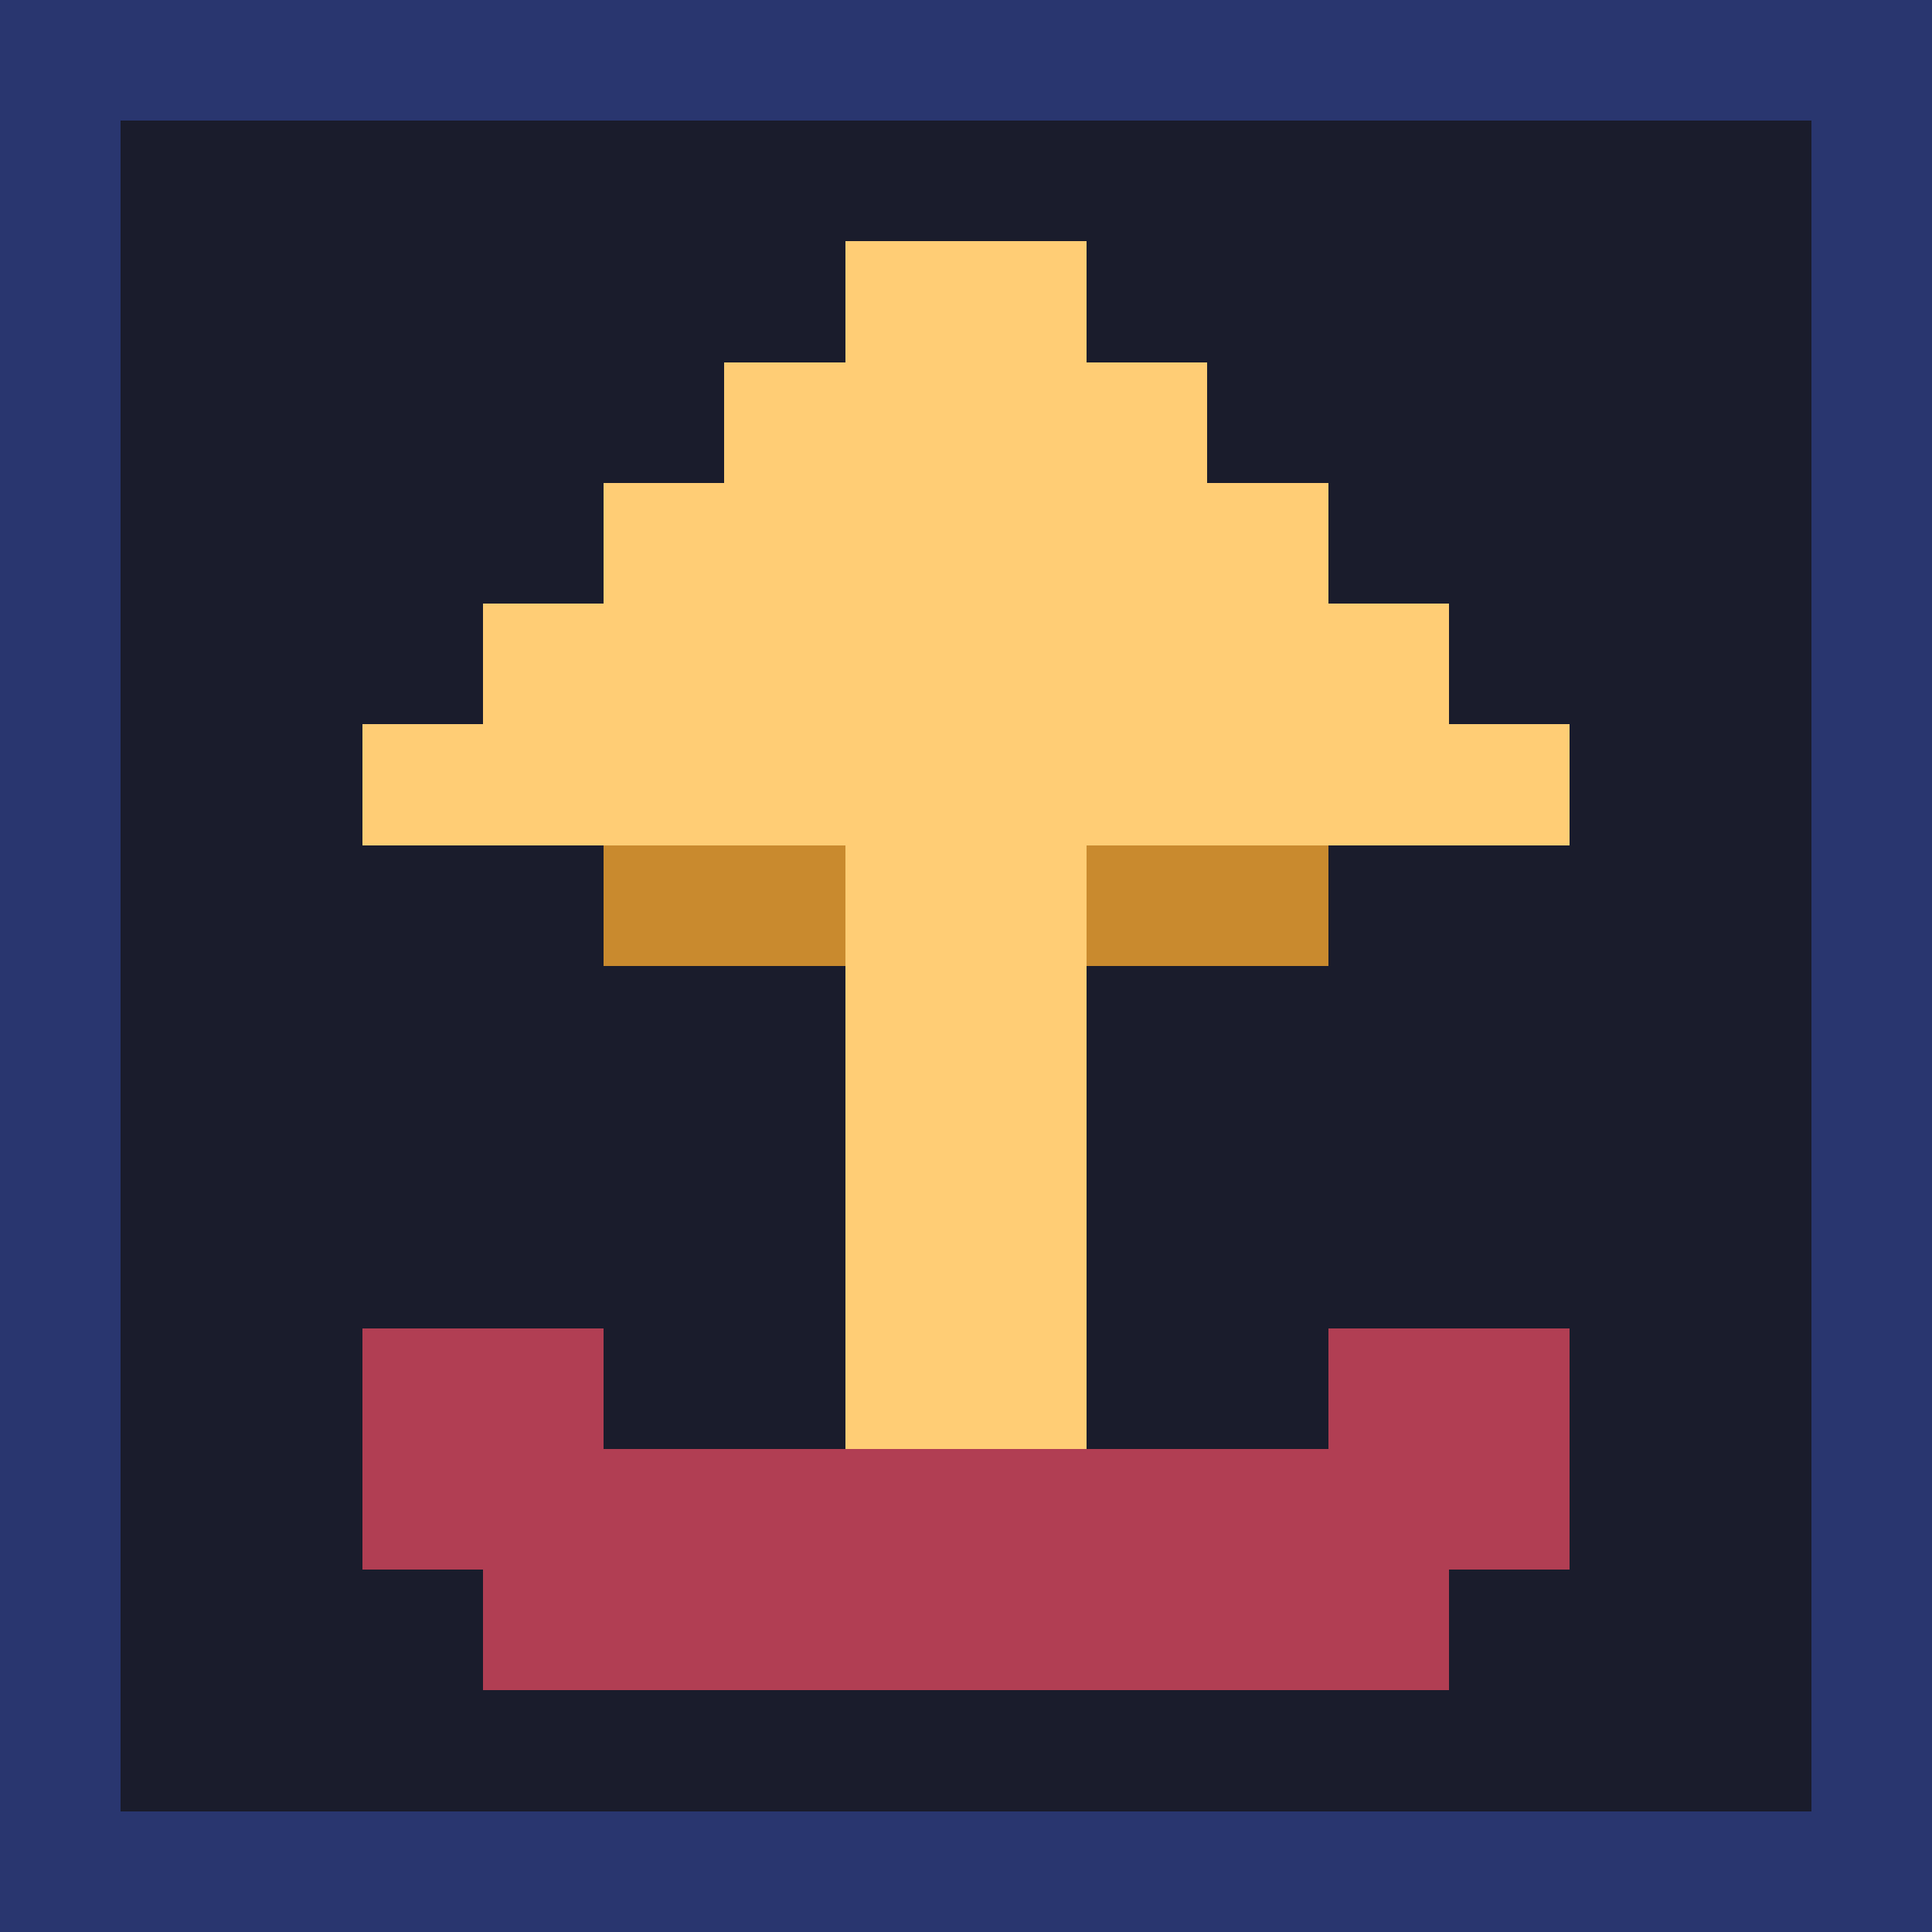
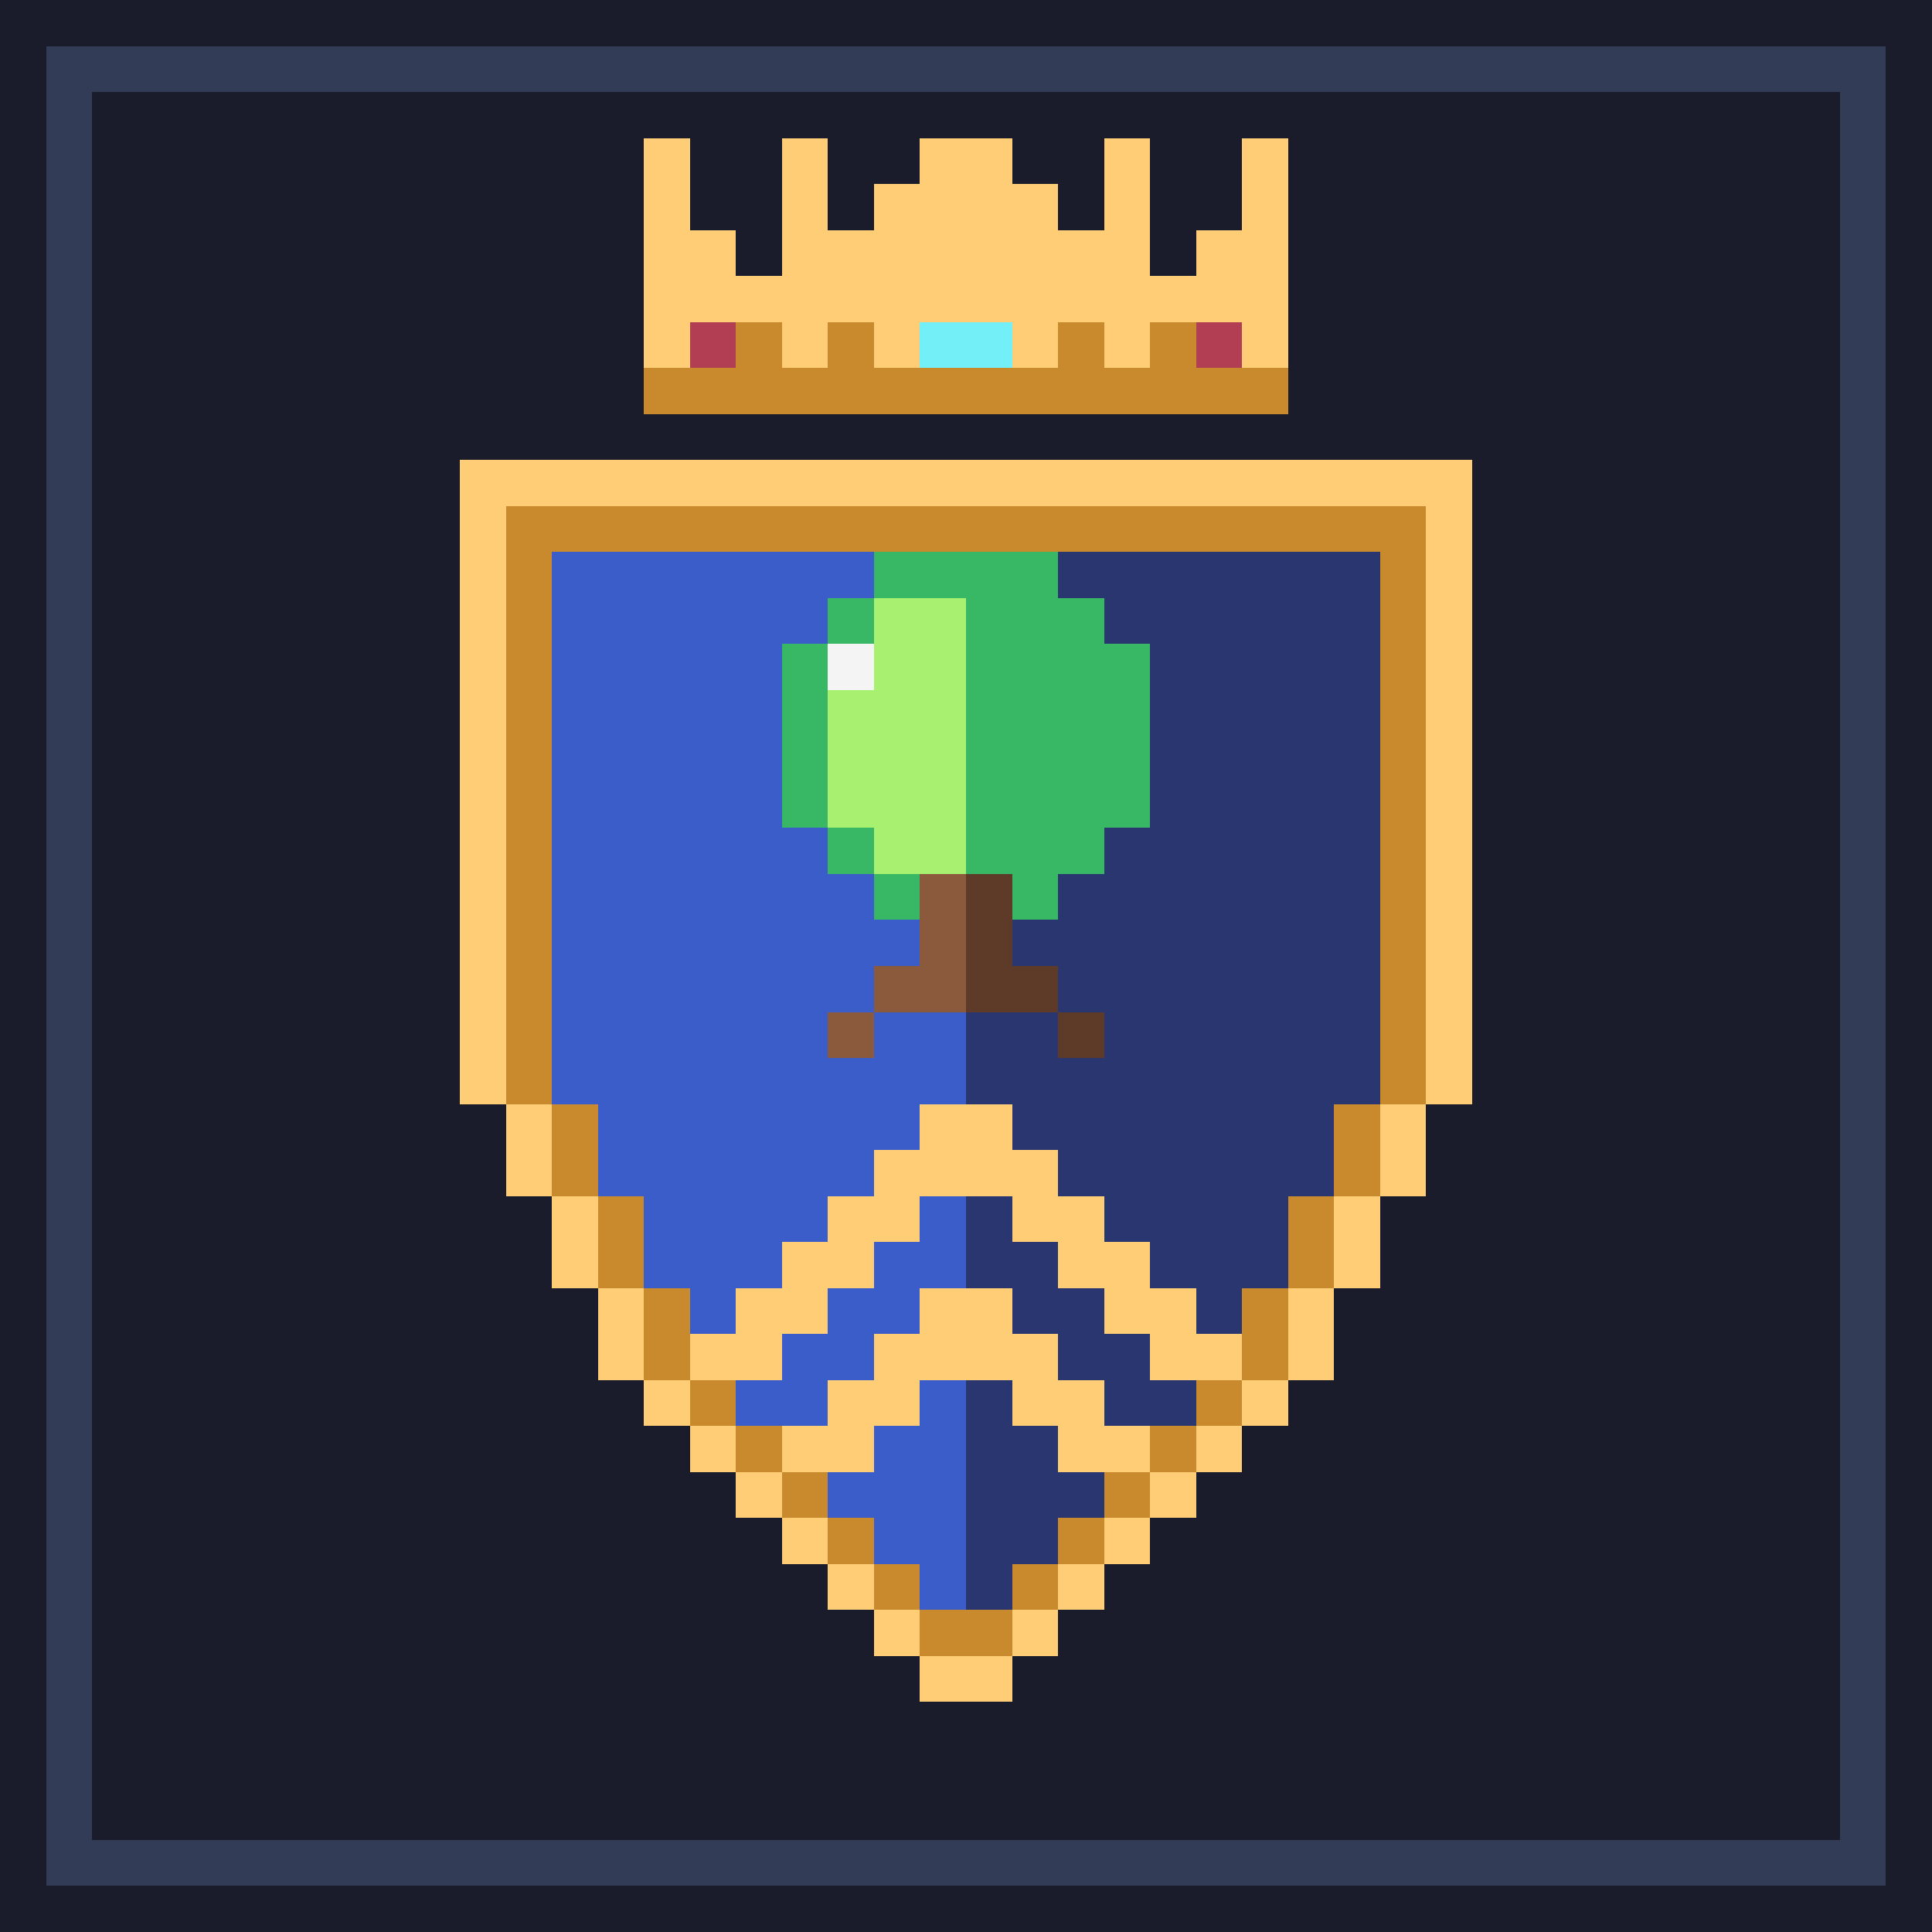
- <svg xmlns="http://www.w3.org/2000/svg" viewBox="0 0 16 16" shape-rendering="crispEdges">
-   <rect x="0" y="0" width="1" height="1" fill="rgb(41, 54, 111)" />
-   <rect x="1" y="0" width="1" height="1" fill="rgb(41, 54, 111)" />
-   <rect x="2" y="0" width="1" height="1" fill="rgb(41, 54, 111)" />
-   <rect x="3" y="0" width="1" height="1" fill="rgb(41, 54, 111)" />
-   <rect x="4" y="0" width="1" height="1" fill="rgb(41, 54, 111)" />
-   <rect x="5" y="0" width="1" height="1" fill="rgb(41, 54, 111)" />
-   <rect x="6" y="0" width="1" height="1" fill="rgb(41, 54, 111)" />
-   <rect x="7" y="0" width="1" height="1" fill="rgb(41, 54, 111)" />
-   <rect x="8" y="0" width="1" height="1" fill="rgb(41, 54, 111)" />
-   <rect x="9" y="0" width="1" height="1" fill="rgb(41, 54, 111)" />
-   <rect x="10" y="0" width="1" height="1" fill="rgb(41, 54, 111)" />
-   <rect x="11" y="0" width="1" height="1" fill="rgb(41, 54, 111)" />
-   <rect x="12" y="0" width="1" height="1" fill="rgb(41, 54, 111)" />
-   <rect x="13" y="0" width="1" height="1" fill="rgb(41, 54, 111)" />
-   <rect x="14" y="0" width="1" height="1" fill="rgb(41, 54, 111)" />
-   <rect x="15" y="0" width="1" height="1" fill="rgb(41, 54, 111)" />
-   <rect x="0" y="1" width="1" height="1" fill="rgb(41, 54, 111)" />
-   <rect x="1" y="1" width="1" height="1" fill="rgb(26, 28, 44)" />
-   <rect x="2" y="1" width="1" height="1" fill="rgb(26, 28, 44)" />
-   <rect x="3" y="1" width="1" height="1" fill="rgb(26, 28, 44)" />
-   <rect x="4" y="1" width="1" height="1" fill="rgb(26, 28, 44)" />
-   <rect x="5" y="1" width="1" height="1" fill="rgb(26, 28, 44)" />
-   <rect x="6" y="1" width="1" height="1" fill="rgb(26, 28, 44)" />
-   <rect x="7" y="1" width="1" height="1" fill="rgb(26, 28, 44)" />
-   <rect x="8" y="1" width="1" height="1" fill="rgb(26, 28, 44)" />
-   <rect x="9" y="1" width="1" height="1" fill="rgb(26, 28, 44)" />
-   <rect x="10" y="1" width="1" height="1" fill="rgb(26, 28, 44)" />
-   <rect x="11" y="1" width="1" height="1" fill="rgb(26, 28, 44)" />
-   <rect x="12" y="1" width="1" height="1" fill="rgb(26, 28, 44)" />
-   <rect x="13" y="1" width="1" height="1" fill="rgb(26, 28, 44)" />
-   <rect x="14" y="1" width="1" height="1" fill="rgb(26, 28, 44)" />
-   <rect x="15" y="1" width="1" height="1" fill="rgb(41, 54, 111)" />
-   <rect x="0" y="2" width="1" height="1" fill="rgb(41, 54, 111)" />
-   <rect x="1" y="2" width="1" height="1" fill="rgb(26, 28, 44)" />
-   <rect x="2" y="2" width="1" height="1" fill="rgb(26, 28, 44)" />
-   <rect x="3" y="2" width="1" height="1" fill="rgb(26, 28, 44)" />
-   <rect x="4" y="2" width="1" height="1" fill="rgb(26, 28, 44)" />
-   <rect x="5" y="2" width="1" height="1" fill="rgb(26, 28, 44)" />
-   <rect x="6" y="2" width="1" height="1" fill="rgb(26, 28, 44)" />
-   <rect x="7" y="2" width="1" height="1" fill="rgb(255, 205, 117)" />
-   <rect x="8" y="2" width="1" height="1" fill="rgb(255, 205, 117)" />
-   <rect x="9" y="2" width="1" height="1" fill="rgb(26, 28, 44)" />
-   <rect x="10" y="2" width="1" height="1" fill="rgb(26, 28, 44)" />
-   <rect x="11" y="2" width="1" height="1" fill="rgb(26, 28, 44)" />
-   <rect x="12" y="2" width="1" height="1" fill="rgb(26, 28, 44)" />
-   <rect x="13" y="2" width="1" height="1" fill="rgb(26, 28, 44)" />
-   <rect x="14" y="2" width="1" height="1" fill="rgb(26, 28, 44)" />
-   <rect x="15" y="2" width="1" height="1" fill="rgb(41, 54, 111)" />
-   <rect x="0" y="3" width="1" height="1" fill="rgb(41, 54, 111)" />
-   <rect x="1" y="3" width="1" height="1" fill="rgb(26, 28, 44)" />
-   <rect x="2" y="3" width="1" height="1" fill="rgb(26, 28, 44)" />
-   <rect x="3" y="3" width="1" height="1" fill="rgb(26, 28, 44)" />
-   <rect x="4" y="3" width="1" height="1" fill="rgb(26, 28, 44)" />
-   <rect x="5" y="3" width="1" height="1" fill="rgb(26, 28, 44)" />
-   <rect x="6" y="3" width="1" height="1" fill="rgb(255, 205, 117)" />
-   <rect x="7" y="3" width="1" height="1" fill="rgb(255, 205, 117)" />
-   <rect x="8" y="3" width="1" height="1" fill="rgb(255, 205, 117)" />
-   <rect x="9" y="3" width="1" height="1" fill="rgb(255, 205, 117)" />
-   <rect x="10" y="3" width="1" height="1" fill="rgb(26, 28, 44)" />
-   <rect x="11" y="3" width="1" height="1" fill="rgb(26, 28, 44)" />
-   <rect x="12" y="3" width="1" height="1" fill="rgb(26, 28, 44)" />
-   <rect x="13" y="3" width="1" height="1" fill="rgb(26, 28, 44)" />
-   <rect x="14" y="3" width="1" height="1" fill="rgb(26, 28, 44)" />
-   <rect x="15" y="3" width="1" height="1" fill="rgb(41, 54, 111)" />
-   <rect x="0" y="4" width="1" height="1" fill="rgb(41, 54, 111)" />
-   <rect x="1" y="4" width="1" height="1" fill="rgb(26, 28, 44)" />
-   <rect x="2" y="4" width="1" height="1" fill="rgb(26, 28, 44)" />
-   <rect x="3" y="4" width="1" height="1" fill="rgb(26, 28, 44)" />
-   <rect x="4" y="4" width="1" height="1" fill="rgb(26, 28, 44)" />
-   <rect x="5" y="4" width="1" height="1" fill="rgb(255, 205, 117)" />
-   <rect x="6" y="4" width="1" height="1" fill="rgb(255, 205, 117)" />
-   <rect x="7" y="4" width="1" height="1" fill="rgb(255, 205, 117)" />
-   <rect x="8" y="4" width="1" height="1" fill="rgb(255, 205, 117)" />
-   <rect x="9" y="4" width="1" height="1" fill="rgb(255, 205, 117)" />
-   <rect x="10" y="4" width="1" height="1" fill="rgb(255, 205, 117)" />
-   <rect x="11" y="4" width="1" height="1" fill="rgb(26, 28, 44)" />
-   <rect x="12" y="4" width="1" height="1" fill="rgb(26, 28, 44)" />
-   <rect x="13" y="4" width="1" height="1" fill="rgb(26, 28, 44)" />
-   <rect x="14" y="4" width="1" height="1" fill="rgb(26, 28, 44)" />
-   <rect x="15" y="4" width="1" height="1" fill="rgb(41, 54, 111)" />
-   <rect x="0" y="5" width="1" height="1" fill="rgb(41, 54, 111)" />
-   <rect x="1" y="5" width="1" height="1" fill="rgb(26, 28, 44)" />
-   <rect x="2" y="5" width="1" height="1" fill="rgb(26, 28, 44)" />
-   <rect x="3" y="5" width="1" height="1" fill="rgb(26, 28, 44)" />
-   <rect x="4" y="5" width="1" height="1" fill="rgb(255, 205, 117)" />
-   <rect x="5" y="5" width="1" height="1" fill="rgb(255, 205, 117)" />
-   <rect x="6" y="5" width="1" height="1" fill="rgb(255, 205, 117)" />
-   <rect x="7" y="5" width="1" height="1" fill="rgb(255, 205, 117)" />
-   <rect x="8" y="5" width="1" height="1" fill="rgb(255, 205, 117)" />
-   <rect x="9" y="5" width="1" height="1" fill="rgb(255, 205, 117)" />
-   <rect x="10" y="5" width="1" height="1" fill="rgb(255, 205, 117)" />
-   <rect x="11" y="5" width="1" height="1" fill="rgb(255, 205, 117)" />
-   <rect x="12" y="5" width="1" height="1" fill="rgb(26, 28, 44)" />
-   <rect x="13" y="5" width="1" height="1" fill="rgb(26, 28, 44)" />
-   <rect x="14" y="5" width="1" height="1" fill="rgb(26, 28, 44)" />
-   <rect x="15" y="5" width="1" height="1" fill="rgb(41, 54, 111)" />
-   <rect x="0" y="6" width="1" height="1" fill="rgb(41, 54, 111)" />
-   <rect x="1" y="6" width="1" height="1" fill="rgb(26, 28, 44)" />
-   <rect x="2" y="6" width="1" height="1" fill="rgb(26, 28, 44)" />
-   <rect x="3" y="6" width="1" height="1" fill="rgb(255, 205, 117)" />
-   <rect x="4" y="6" width="1" height="1" fill="rgb(255, 205, 117)" />
-   <rect x="5" y="6" width="1" height="1" fill="rgb(255, 205, 117)" />
-   <rect x="6" y="6" width="1" height="1" fill="rgb(255, 205, 117)" />
-   <rect x="7" y="6" width="1" height="1" fill="rgb(255, 205, 117)" />
-   <rect x="8" y="6" width="1" height="1" fill="rgb(255, 205, 117)" />
-   <rect x="9" y="6" width="1" height="1" fill="rgb(255, 205, 117)" />
-   <rect x="10" y="6" width="1" height="1" fill="rgb(255, 205, 117)" />
-   <rect x="11" y="6" width="1" height="1" fill="rgb(255, 205, 117)" />
-   <rect x="12" y="6" width="1" height="1" fill="rgb(255, 205, 117)" />
-   <rect x="13" y="6" width="1" height="1" fill="rgb(26, 28, 44)" />
-   <rect x="14" y="6" width="1" height="1" fill="rgb(26, 28, 44)" />
-   <rect x="15" y="6" width="1" height="1" fill="rgb(41, 54, 111)" />
-   <rect x="0" y="7" width="1" height="1" fill="rgb(41, 54, 111)" />
-   <rect x="1" y="7" width="1" height="1" fill="rgb(26, 28, 44)" />
-   <rect x="2" y="7" width="1" height="1" fill="rgb(26, 28, 44)" />
-   <rect x="3" y="7" width="1" height="1" fill="rgb(26, 28, 44)" />
-   <rect x="4" y="7" width="1" height="1" fill="rgb(26, 28, 44)" />
-   <rect x="5" y="7" width="1" height="1" fill="rgb(201, 138, 46)" />
-   <rect x="6" y="7" width="1" height="1" fill="rgb(201, 138, 46)" />
-   <rect x="7" y="7" width="1" height="1" fill="rgb(255, 205, 117)" />
-   <rect x="8" y="7" width="1" height="1" fill="rgb(255, 205, 117)" />
-   <rect x="9" y="7" width="1" height="1" fill="rgb(201, 138, 46)" />
-   <rect x="10" y="7" width="1" height="1" fill="rgb(201, 138, 46)" />
-   <rect x="11" y="7" width="1" height="1" fill="rgb(26, 28, 44)" />
-   <rect x="12" y="7" width="1" height="1" fill="rgb(26, 28, 44)" />
-   <rect x="13" y="7" width="1" height="1" fill="rgb(26, 28, 44)" />
-   <rect x="14" y="7" width="1" height="1" fill="rgb(26, 28, 44)" />
-   <rect x="15" y="7" width="1" height="1" fill="rgb(41, 54, 111)" />
-   <rect x="0" y="8" width="1" height="1" fill="rgb(41, 54, 111)" />
-   <rect x="1" y="8" width="1" height="1" fill="rgb(26, 28, 44)" />
-   <rect x="2" y="8" width="1" height="1" fill="rgb(26, 28, 44)" />
-   <rect x="3" y="8" width="1" height="1" fill="rgb(26, 28, 44)" />
-   <rect x="4" y="8" width="1" height="1" fill="rgb(26, 28, 44)" />
-   <rect x="5" y="8" width="1" height="1" fill="rgb(26, 28, 44)" />
-   <rect x="6" y="8" width="1" height="1" fill="rgb(26, 28, 44)" />
-   <rect x="7" y="8" width="1" height="1" fill="rgb(255, 205, 117)" />
-   <rect x="8" y="8" width="1" height="1" fill="rgb(255, 205, 117)" />
-   <rect x="9" y="8" width="1" height="1" fill="rgb(26, 28, 44)" />
-   <rect x="10" y="8" width="1" height="1" fill="rgb(26, 28, 44)" />
-   <rect x="11" y="8" width="1" height="1" fill="rgb(26, 28, 44)" />
-   <rect x="12" y="8" width="1" height="1" fill="rgb(26, 28, 44)" />
-   <rect x="13" y="8" width="1" height="1" fill="rgb(26, 28, 44)" />
-   <rect x="14" y="8" width="1" height="1" fill="rgb(26, 28, 44)" />
-   <rect x="15" y="8" width="1" height="1" fill="rgb(41, 54, 111)" />
-   <rect x="0" y="9" width="1" height="1" fill="rgb(41, 54, 111)" />
-   <rect x="1" y="9" width="1" height="1" fill="rgb(26, 28, 44)" />
-   <rect x="2" y="9" width="1" height="1" fill="rgb(26, 28, 44)" />
-   <rect x="3" y="9" width="1" height="1" fill="rgb(26, 28, 44)" />
-   <rect x="4" y="9" width="1" height="1" fill="rgb(26, 28, 44)" />
-   <rect x="5" y="9" width="1" height="1" fill="rgb(26, 28, 44)" />
-   <rect x="6" y="9" width="1" height="1" fill="rgb(26, 28, 44)" />
-   <rect x="7" y="9" width="1" height="1" fill="rgb(255, 205, 117)" />
-   <rect x="8" y="9" width="1" height="1" fill="rgb(255, 205, 117)" />
-   <rect x="9" y="9" width="1" height="1" fill="rgb(26, 28, 44)" />
-   <rect x="10" y="9" width="1" height="1" fill="rgb(26, 28, 44)" />
-   <rect x="11" y="9" width="1" height="1" fill="rgb(26, 28, 44)" />
-   <rect x="12" y="9" width="1" height="1" fill="rgb(26, 28, 44)" />
-   <rect x="13" y="9" width="1" height="1" fill="rgb(26, 28, 44)" />
-   <rect x="14" y="9" width="1" height="1" fill="rgb(26, 28, 44)" />
-   <rect x="15" y="9" width="1" height="1" fill="rgb(41, 54, 111)" />
-   <rect x="0" y="10" width="1" height="1" fill="rgb(41, 54, 111)" />
-   <rect x="1" y="10" width="1" height="1" fill="rgb(26, 28, 44)" />
-   <rect x="2" y="10" width="1" height="1" fill="rgb(26, 28, 44)" />
-   <rect x="3" y="10" width="1" height="1" fill="rgb(26, 28, 44)" />
-   <rect x="4" y="10" width="1" height="1" fill="rgb(26, 28, 44)" />
-   <rect x="5" y="10" width="1" height="1" fill="rgb(26, 28, 44)" />
-   <rect x="6" y="10" width="1" height="1" fill="rgb(26, 28, 44)" />
-   <rect x="7" y="10" width="1" height="1" fill="rgb(255, 205, 117)" />
-   <rect x="8" y="10" width="1" height="1" fill="rgb(255, 205, 117)" />
-   <rect x="9" y="10" width="1" height="1" fill="rgb(26, 28, 44)" />
-   <rect x="10" y="10" width="1" height="1" fill="rgb(26, 28, 44)" />
-   <rect x="11" y="10" width="1" height="1" fill="rgb(26, 28, 44)" />
-   <rect x="12" y="10" width="1" height="1" fill="rgb(26, 28, 44)" />
-   <rect x="13" y="10" width="1" height="1" fill="rgb(26, 28, 44)" />
-   <rect x="14" y="10" width="1" height="1" fill="rgb(26, 28, 44)" />
-   <rect x="15" y="10" width="1" height="1" fill="rgb(41, 54, 111)" />
-   <rect x="0" y="11" width="1" height="1" fill="rgb(41, 54, 111)" />
-   <rect x="1" y="11" width="1" height="1" fill="rgb(26, 28, 44)" />
-   <rect x="2" y="11" width="1" height="1" fill="rgb(26, 28, 44)" />
-   <rect x="3" y="11" width="1" height="1" fill="rgb(177, 62, 83)" />
-   <rect x="4" y="11" width="1" height="1" fill="rgb(177, 62, 83)" />
-   <rect x="5" y="11" width="1" height="1" fill="rgb(26, 28, 44)" />
-   <rect x="6" y="11" width="1" height="1" fill="rgb(26, 28, 44)" />
-   <rect x="7" y="11" width="1" height="1" fill="rgb(255, 205, 117)" />
-   <rect x="8" y="11" width="1" height="1" fill="rgb(255, 205, 117)" />
-   <rect x="9" y="11" width="1" height="1" fill="rgb(26, 28, 44)" />
-   <rect x="10" y="11" width="1" height="1" fill="rgb(26, 28, 44)" />
-   <rect x="11" y="11" width="1" height="1" fill="rgb(177, 62, 83)" />
-   <rect x="12" y="11" width="1" height="1" fill="rgb(177, 62, 83)" />
-   <rect x="13" y="11" width="1" height="1" fill="rgb(26, 28, 44)" />
-   <rect x="14" y="11" width="1" height="1" fill="rgb(26, 28, 44)" />
-   <rect x="15" y="11" width="1" height="1" fill="rgb(41, 54, 111)" />
-   <rect x="0" y="12" width="1" height="1" fill="rgb(41, 54, 111)" />
-   <rect x="1" y="12" width="1" height="1" fill="rgb(26, 28, 44)" />
-   <rect x="2" y="12" width="1" height="1" fill="rgb(26, 28, 44)" />
-   <rect x="3" y="12" width="1" height="1" fill="rgb(177, 62, 83)" />
-   <rect x="4" y="12" width="1" height="1" fill="rgb(177, 62, 83)" />
-   <rect x="5" y="12" width="1" height="1" fill="rgb(177, 62, 83)" />
-   <rect x="6" y="12" width="1" height="1" fill="rgb(177, 62, 83)" />
-   <rect x="7" y="12" width="1" height="1" fill="rgb(177, 62, 83)" />
-   <rect x="8" y="12" width="1" height="1" fill="rgb(177, 62, 83)" />
-   <rect x="9" y="12" width="1" height="1" fill="rgb(177, 62, 83)" />
-   <rect x="10" y="12" width="1" height="1" fill="rgb(177, 62, 83)" />
-   <rect x="11" y="12" width="1" height="1" fill="rgb(177, 62, 83)" />
-   <rect x="12" y="12" width="1" height="1" fill="rgb(177, 62, 83)" />
-   <rect x="13" y="12" width="1" height="1" fill="rgb(26, 28, 44)" />
-   <rect x="14" y="12" width="1" height="1" fill="rgb(26, 28, 44)" />
-   <rect x="15" y="12" width="1" height="1" fill="rgb(41, 54, 111)" />
-   <rect x="0" y="13" width="1" height="1" fill="rgb(41, 54, 111)" />
-   <rect x="1" y="13" width="1" height="1" fill="rgb(26, 28, 44)" />
-   <rect x="2" y="13" width="1" height="1" fill="rgb(26, 28, 44)" />
-   <rect x="3" y="13" width="1" height="1" fill="rgb(26, 28, 44)" />
-   <rect x="4" y="13" width="1" height="1" fill="rgb(177, 62, 83)" />
-   <rect x="5" y="13" width="1" height="1" fill="rgb(177, 62, 83)" />
-   <rect x="6" y="13" width="1" height="1" fill="rgb(177, 62, 83)" />
-   <rect x="7" y="13" width="1" height="1" fill="rgb(177, 62, 83)" />
-   <rect x="8" y="13" width="1" height="1" fill="rgb(177, 62, 83)" />
-   <rect x="9" y="13" width="1" height="1" fill="rgb(177, 62, 83)" />
-   <rect x="10" y="13" width="1" height="1" fill="rgb(177, 62, 83)" />
-   <rect x="11" y="13" width="1" height="1" fill="rgb(177, 62, 83)" />
-   <rect x="12" y="13" width="1" height="1" fill="rgb(26, 28, 44)" />
-   <rect x="13" y="13" width="1" height="1" fill="rgb(26, 28, 44)" />
-   <rect x="14" y="13" width="1" height="1" fill="rgb(26, 28, 44)" />
-   <rect x="15" y="13" width="1" height="1" fill="rgb(41, 54, 111)" />
-   <rect x="0" y="14" width="1" height="1" fill="rgb(41, 54, 111)" />
-   <rect x="1" y="14" width="1" height="1" fill="rgb(26, 28, 44)" />
-   <rect x="2" y="14" width="1" height="1" fill="rgb(26, 28, 44)" />
-   <rect x="3" y="14" width="1" height="1" fill="rgb(26, 28, 44)" />
-   <rect x="4" y="14" width="1" height="1" fill="rgb(26, 28, 44)" />
-   <rect x="5" y="14" width="1" height="1" fill="rgb(26, 28, 44)" />
-   <rect x="6" y="14" width="1" height="1" fill="rgb(26, 28, 44)" />
-   <rect x="7" y="14" width="1" height="1" fill="rgb(26, 28, 44)" />
-   <rect x="8" y="14" width="1" height="1" fill="rgb(26, 28, 44)" />
-   <rect x="9" y="14" width="1" height="1" fill="rgb(26, 28, 44)" />
-   <rect x="10" y="14" width="1" height="1" fill="rgb(26, 28, 44)" />
-   <rect x="11" y="14" width="1" height="1" fill="rgb(26, 28, 44)" />
-   <rect x="12" y="14" width="1" height="1" fill="rgb(26, 28, 44)" />
-   <rect x="13" y="14" width="1" height="1" fill="rgb(26, 28, 44)" />
-   <rect x="14" y="14" width="1" height="1" fill="rgb(26, 28, 44)" />
-   <rect x="15" y="14" width="1" height="1" fill="rgb(41, 54, 111)" />
-   <rect x="0" y="15" width="1" height="1" fill="rgb(41, 54, 111)" />
-   <rect x="1" y="15" width="1" height="1" fill="rgb(41, 54, 111)" />
-   <rect x="2" y="15" width="1" height="1" fill="rgb(41, 54, 111)" />
-   <rect x="3" y="15" width="1" height="1" fill="rgb(41, 54, 111)" />
-   <rect x="4" y="15" width="1" height="1" fill="rgb(41, 54, 111)" />
-   <rect x="5" y="15" width="1" height="1" fill="rgb(41, 54, 111)" />
-   <rect x="6" y="15" width="1" height="1" fill="rgb(41, 54, 111)" />
-   <rect x="7" y="15" width="1" height="1" fill="rgb(41, 54, 111)" />
-   <rect x="8" y="15" width="1" height="1" fill="rgb(41, 54, 111)" />
-   <rect x="9" y="15" width="1" height="1" fill="rgb(41, 54, 111)" />
-   <rect x="10" y="15" width="1" height="1" fill="rgb(41, 54, 111)" />
-   <rect x="11" y="15" width="1" height="1" fill="rgb(41, 54, 111)" />
-   <rect x="12" y="15" width="1" height="1" fill="rgb(41, 54, 111)" />
-   <rect x="13" y="15" width="1" height="1" fill="rgb(41, 54, 111)" />
-   <rect x="14" y="15" width="1" height="1" fill="rgb(41, 54, 111)" />
-   <rect x="15" y="15" width="1" height="1" fill="rgb(41, 54, 111)" />
+ <svg xmlns="http://www.w3.org/2000/svg" viewBox="0 0 42 42" shape-rendering="crispEdges">
+   <rect width="42" height="42" fill="#1a1c2c" />
+   <rect x="1" y="1" width="40" height="1" fill="#333c57" />
+   <rect x="1" y="2" width="1" height="1" fill="#333c57" />
+   <rect x="40" y="2" width="1" height="1" fill="#333c57" />
+   <rect x="1" y="3" width="1" height="1" fill="#333c57" />
+   <rect x="14" y="3" width="1" height="1" fill="#ffcd75" />
+   <rect x="17" y="3" width="1" height="1" fill="#ffcd75" />
+   <rect x="20" y="3" width="2" height="1" fill="#ffcd75" />
+   <rect x="24" y="3" width="1" height="1" fill="#ffcd75" />
+   <rect x="27" y="3" width="1" height="1" fill="#ffcd75" />
+   <rect x="40" y="3" width="1" height="1" fill="#333c57" />
+   <rect x="1" y="4" width="1" height="1" fill="#333c57" />
+   <rect x="14" y="4" width="1" height="1" fill="#ffcd75" />
+   <rect x="17" y="4" width="1" height="1" fill="#ffcd75" />
+   <rect x="19" y="4" width="4" height="1" fill="#ffcd75" />
+   <rect x="24" y="4" width="1" height="1" fill="#ffcd75" />
+   <rect x="27" y="4" width="1" height="1" fill="#ffcd75" />
+   <rect x="40" y="4" width="1" height="1" fill="#333c57" />
+   <rect x="1" y="5" width="1" height="1" fill="#333c57" />
+   <rect x="14" y="5" width="2" height="1" fill="#ffcd75" />
+   <rect x="17" y="5" width="8" height="1" fill="#ffcd75" />
+   <rect x="26" y="5" width="2" height="1" fill="#ffcd75" />
+   <rect x="40" y="5" width="1" height="1" fill="#333c57" />
+   <rect x="1" y="6" width="1" height="1" fill="#333c57" />
+   <rect x="14" y="6" width="14" height="1" fill="#ffcd75" />
+   <rect x="40" y="6" width="1" height="1" fill="#333c57" />
+   <rect x="1" y="7" width="1" height="1" fill="#333c57" />
+   <rect x="14" y="7" width="1" height="1" fill="#ffcd75" />
+   <rect x="15" y="7" width="1" height="1" fill="#b13e53" />
+   <rect x="16" y="7" width="1" height="1" fill="#c98a2e" />
+   <rect x="17" y="7" width="1" height="1" fill="#ffcd75" />
+   <rect x="18" y="7" width="1" height="1" fill="#c98a2e" />
+   <rect x="19" y="7" width="1" height="1" fill="#ffcd75" />
+   <rect x="20" y="7" width="2" height="1" fill="#73eff7" />
+   <rect x="22" y="7" width="1" height="1" fill="#ffcd75" />
+   <rect x="23" y="7" width="1" height="1" fill="#c98a2e" />
+   <rect x="24" y="7" width="1" height="1" fill="#ffcd75" />
+   <rect x="25" y="7" width="1" height="1" fill="#c98a2e" />
+   <rect x="26" y="7" width="1" height="1" fill="#b13e53" />
+   <rect x="27" y="7" width="1" height="1" fill="#ffcd75" />
+   <rect x="40" y="7" width="1" height="1" fill="#333c57" />
+   <rect x="1" y="8" width="1" height="1" fill="#333c57" />
+   <rect x="14" y="8" width="14" height="1" fill="#c98a2e" />
+   <rect x="40" y="8" width="1" height="1" fill="#333c57" />
+   <rect x="1" y="9" width="1" height="1" fill="#333c57" />
+   <rect x="40" y="9" width="1" height="1" fill="#333c57" />
+   <rect x="1" y="10" width="1" height="1" fill="#333c57" />
+   <rect x="10" y="10" width="22" height="1" fill="#ffcd75" />
+   <rect x="40" y="10" width="1" height="1" fill="#333c57" />
+   <rect x="1" y="11" width="1" height="1" fill="#333c57" />
+   <rect x="10" y="11" width="1" height="1" fill="#ffcd75" />
+   <rect x="11" y="11" width="20" height="1" fill="#c98a2e" />
+   <rect x="31" y="11" width="1" height="1" fill="#ffcd75" />
+   <rect x="40" y="11" width="1" height="1" fill="#333c57" />
+   <rect x="1" y="12" width="1" height="1" fill="#333c57" />
+   <rect x="10" y="12" width="1" height="1" fill="#ffcd75" />
+   <rect x="11" y="12" width="1" height="1" fill="#c98a2e" />
+   <rect x="12" y="12" width="7" height="1" fill="#3b5dc9" />
+   <rect x="19" y="12" width="4" height="1" fill="#38b764" />
+   <rect x="23" y="12" width="7" height="1" fill="#29366f" />
+   <rect x="30" y="12" width="1" height="1" fill="#c98a2e" />
+   <rect x="31" y="12" width="1" height="1" fill="#ffcd75" />
+   <rect x="40" y="12" width="1" height="1" fill="#333c57" />
+   <rect x="1" y="13" width="1" height="1" fill="#333c57" />
+   <rect x="10" y="13" width="1" height="1" fill="#ffcd75" />
+   <rect x="11" y="13" width="1" height="1" fill="#c98a2e" />
+   <rect x="12" y="13" width="6" height="1" fill="#3b5dc9" />
+   <rect x="18" y="13" width="1" height="1" fill="#38b764" />
+   <rect x="19" y="13" width="2" height="1" fill="#a7f070" />
+   <rect x="21" y="13" width="3" height="1" fill="#38b764" />
+   <rect x="24" y="13" width="6" height="1" fill="#29366f" />
+   <rect x="30" y="13" width="1" height="1" fill="#c98a2e" />
+   <rect x="31" y="13" width="1" height="1" fill="#ffcd75" />
+   <rect x="40" y="13" width="1" height="1" fill="#333c57" />
+   <rect x="1" y="14" width="1" height="1" fill="#333c57" />
+   <rect x="10" y="14" width="1" height="1" fill="#ffcd75" />
+   <rect x="11" y="14" width="1" height="1" fill="#c98a2e" />
+   <rect x="12" y="14" width="5" height="1" fill="#3b5dc9" />
+   <rect x="17" y="14" width="1" height="1" fill="#38b764" />
+   <rect x="18" y="14" width="1" height="1" fill="#f4f4f4" />
+   <rect x="19" y="14" width="2" height="1" fill="#a7f070" />
+   <rect x="21" y="14" width="4" height="1" fill="#38b764" />
+   <rect x="25" y="14" width="5" height="1" fill="#29366f" />
+   <rect x="30" y="14" width="1" height="1" fill="#c98a2e" />
+   <rect x="31" y="14" width="1" height="1" fill="#ffcd75" />
+   <rect x="40" y="14" width="1" height="1" fill="#333c57" />
+   <rect x="1" y="15" width="1" height="1" fill="#333c57" />
+   <rect x="10" y="15" width="1" height="1" fill="#ffcd75" />
+   <rect x="11" y="15" width="1" height="1" fill="#c98a2e" />
+   <rect x="12" y="15" width="5" height="1" fill="#3b5dc9" />
+   <rect x="17" y="15" width="1" height="1" fill="#38b764" />
+   <rect x="18" y="15" width="3" height="1" fill="#a7f070" />
+   <rect x="21" y="15" width="4" height="1" fill="#38b764" />
+   <rect x="25" y="15" width="5" height="1" fill="#29366f" />
+   <rect x="30" y="15" width="1" height="1" fill="#c98a2e" />
+   <rect x="31" y="15" width="1" height="1" fill="#ffcd75" />
+   <rect x="40" y="15" width="1" height="1" fill="#333c57" />
+   <rect x="1" y="16" width="1" height="1" fill="#333c57" />
+   <rect x="10" y="16" width="1" height="1" fill="#ffcd75" />
+   <rect x="11" y="16" width="1" height="1" fill="#c98a2e" />
+   <rect x="12" y="16" width="5" height="1" fill="#3b5dc9" />
+   <rect x="17" y="16" width="1" height="1" fill="#38b764" />
+   <rect x="18" y="16" width="3" height="1" fill="#a7f070" />
+   <rect x="21" y="16" width="4" height="1" fill="#38b764" />
+   <rect x="25" y="16" width="5" height="1" fill="#29366f" />
+   <rect x="30" y="16" width="1" height="1" fill="#c98a2e" />
+   <rect x="31" y="16" width="1" height="1" fill="#ffcd75" />
+   <rect x="40" y="16" width="1" height="1" fill="#333c57" />
+   <rect x="1" y="17" width="1" height="1" fill="#333c57" />
+   <rect x="10" y="17" width="1" height="1" fill="#ffcd75" />
+   <rect x="11" y="17" width="1" height="1" fill="#c98a2e" />
+   <rect x="12" y="17" width="5" height="1" fill="#3b5dc9" />
+   <rect x="17" y="17" width="1" height="1" fill="#38b764" />
+   <rect x="18" y="17" width="3" height="1" fill="#a7f070" />
+   <rect x="21" y="17" width="4" height="1" fill="#38b764" />
+   <rect x="25" y="17" width="5" height="1" fill="#29366f" />
+   <rect x="30" y="17" width="1" height="1" fill="#c98a2e" />
+   <rect x="31" y="17" width="1" height="1" fill="#ffcd75" />
+   <rect x="40" y="17" width="1" height="1" fill="#333c57" />
+   <rect x="1" y="18" width="1" height="1" fill="#333c57" />
+   <rect x="10" y="18" width="1" height="1" fill="#ffcd75" />
+   <rect x="11" y="18" width="1" height="1" fill="#c98a2e" />
+   <rect x="12" y="18" width="6" height="1" fill="#3b5dc9" />
+   <rect x="18" y="18" width="1" height="1" fill="#38b764" />
+   <rect x="19" y="18" width="2" height="1" fill="#a7f070" />
+   <rect x="21" y="18" width="3" height="1" fill="#38b764" />
+   <rect x="24" y="18" width="6" height="1" fill="#29366f" />
+   <rect x="30" y="18" width="1" height="1" fill="#c98a2e" />
+   <rect x="31" y="18" width="1" height="1" fill="#ffcd75" />
+   <rect x="40" y="18" width="1" height="1" fill="#333c57" />
+   <rect x="1" y="19" width="1" height="1" fill="#333c57" />
+   <rect x="10" y="19" width="1" height="1" fill="#ffcd75" />
+   <rect x="11" y="19" width="1" height="1" fill="#c98a2e" />
+   <rect x="12" y="19" width="7" height="1" fill="#3b5dc9" />
+   <rect x="19" y="19" width="1" height="1" fill="#38b764" />
+   <rect x="20" y="19" width="1" height="1" fill="#8b5a3c" />
+   <rect x="21" y="19" width="1" height="1" fill="#5e3a28" />
+   <rect x="22" y="19" width="1" height="1" fill="#38b764" />
+   <rect x="23" y="19" width="7" height="1" fill="#29366f" />
+   <rect x="30" y="19" width="1" height="1" fill="#c98a2e" />
+   <rect x="31" y="19" width="1" height="1" fill="#ffcd75" />
+   <rect x="40" y="19" width="1" height="1" fill="#333c57" />
+   <rect x="1" y="20" width="1" height="1" fill="#333c57" />
+   <rect x="10" y="20" width="1" height="1" fill="#ffcd75" />
+   <rect x="11" y="20" width="1" height="1" fill="#c98a2e" />
+   <rect x="12" y="20" width="8" height="1" fill="#3b5dc9" />
+   <rect x="20" y="20" width="1" height="1" fill="#8b5a3c" />
+   <rect x="21" y="20" width="1" height="1" fill="#5e3a28" />
+   <rect x="22" y="20" width="8" height="1" fill="#29366f" />
+   <rect x="30" y="20" width="1" height="1" fill="#c98a2e" />
+   <rect x="31" y="20" width="1" height="1" fill="#ffcd75" />
+   <rect x="40" y="20" width="1" height="1" fill="#333c57" />
+   <rect x="1" y="21" width="1" height="1" fill="#333c57" />
+   <rect x="10" y="21" width="1" height="1" fill="#ffcd75" />
+   <rect x="11" y="21" width="1" height="1" fill="#c98a2e" />
+   <rect x="12" y="21" width="7" height="1" fill="#3b5dc9" />
+   <rect x="19" y="21" width="2" height="1" fill="#8b5a3c" />
+   <rect x="21" y="21" width="2" height="1" fill="#5e3a28" />
+   <rect x="23" y="21" width="7" height="1" fill="#29366f" />
+   <rect x="30" y="21" width="1" height="1" fill="#c98a2e" />
+   <rect x="31" y="21" width="1" height="1" fill="#ffcd75" />
+   <rect x="40" y="21" width="1" height="1" fill="#333c57" />
+   <rect x="1" y="22" width="1" height="1" fill="#333c57" />
+   <rect x="10" y="22" width="1" height="1" fill="#ffcd75" />
+   <rect x="11" y="22" width="1" height="1" fill="#c98a2e" />
+   <rect x="12" y="22" width="6" height="1" fill="#3b5dc9" />
+   <rect x="18" y="22" width="1" height="1" fill="#8b5a3c" />
+   <rect x="19" y="22" width="2" height="1" fill="#3b5dc9" />
+   <rect x="21" y="22" width="2" height="1" fill="#29366f" />
+   <rect x="23" y="22" width="1" height="1" fill="#5e3a28" />
+   <rect x="24" y="22" width="6" height="1" fill="#29366f" />
+   <rect x="30" y="22" width="1" height="1" fill="#c98a2e" />
+   <rect x="31" y="22" width="1" height="1" fill="#ffcd75" />
+   <rect x="40" y="22" width="1" height="1" fill="#333c57" />
+   <rect x="1" y="23" width="1" height="1" fill="#333c57" />
+   <rect x="10" y="23" width="1" height="1" fill="#ffcd75" />
+   <rect x="11" y="23" width="1" height="1" fill="#c98a2e" />
+   <rect x="12" y="23" width="9" height="1" fill="#3b5dc9" />
+   <rect x="21" y="23" width="9" height="1" fill="#29366f" />
+   <rect x="30" y="23" width="1" height="1" fill="#c98a2e" />
+   <rect x="31" y="23" width="1" height="1" fill="#ffcd75" />
+   <rect x="40" y="23" width="1" height="1" fill="#333c57" />
+   <rect x="1" y="24" width="1" height="1" fill="#333c57" />
+   <rect x="11" y="24" width="1" height="1" fill="#ffcd75" />
+   <rect x="12" y="24" width="1" height="1" fill="#c98a2e" />
+   <rect x="13" y="24" width="7" height="1" fill="#3b5dc9" />
+   <rect x="20" y="24" width="2" height="1" fill="#ffcd75" />
+   <rect x="22" y="24" width="7" height="1" fill="#29366f" />
+   <rect x="29" y="24" width="1" height="1" fill="#c98a2e" />
+   <rect x="30" y="24" width="1" height="1" fill="#ffcd75" />
+   <rect x="40" y="24" width="1" height="1" fill="#333c57" />
+   <rect x="1" y="25" width="1" height="1" fill="#333c57" />
+   <rect x="11" y="25" width="1" height="1" fill="#ffcd75" />
+   <rect x="12" y="25" width="1" height="1" fill="#c98a2e" />
+   <rect x="13" y="25" width="6" height="1" fill="#3b5dc9" />
+   <rect x="19" y="25" width="4" height="1" fill="#ffcd75" />
+   <rect x="23" y="25" width="6" height="1" fill="#29366f" />
+   <rect x="29" y="25" width="1" height="1" fill="#c98a2e" />
+   <rect x="30" y="25" width="1" height="1" fill="#ffcd75" />
+   <rect x="40" y="25" width="1" height="1" fill="#333c57" />
+   <rect x="1" y="26" width="1" height="1" fill="#333c57" />
+   <rect x="12" y="26" width="1" height="1" fill="#ffcd75" />
+   <rect x="13" y="26" width="1" height="1" fill="#c98a2e" />
+   <rect x="14" y="26" width="4" height="1" fill="#3b5dc9" />
+   <rect x="18" y="26" width="2" height="1" fill="#ffcd75" />
+   <rect x="20" y="26" width="1" height="1" fill="#3b5dc9" />
+   <rect x="21" y="26" width="1" height="1" fill="#29366f" />
+   <rect x="22" y="26" width="2" height="1" fill="#ffcd75" />
+   <rect x="24" y="26" width="4" height="1" fill="#29366f" />
+   <rect x="28" y="26" width="1" height="1" fill="#c98a2e" />
+   <rect x="29" y="26" width="1" height="1" fill="#ffcd75" />
+   <rect x="40" y="26" width="1" height="1" fill="#333c57" />
+   <rect x="1" y="27" width="1" height="1" fill="#333c57" />
+   <rect x="12" y="27" width="1" height="1" fill="#ffcd75" />
+   <rect x="13" y="27" width="1" height="1" fill="#c98a2e" />
+   <rect x="14" y="27" width="3" height="1" fill="#3b5dc9" />
+   <rect x="17" y="27" width="2" height="1" fill="#ffcd75" />
+   <rect x="19" y="27" width="2" height="1" fill="#3b5dc9" />
+   <rect x="21" y="27" width="2" height="1" fill="#29366f" />
+   <rect x="23" y="27" width="2" height="1" fill="#ffcd75" />
+   <rect x="25" y="27" width="3" height="1" fill="#29366f" />
+   <rect x="28" y="27" width="1" height="1" fill="#c98a2e" />
+   <rect x="29" y="27" width="1" height="1" fill="#ffcd75" />
+   <rect x="40" y="27" width="1" height="1" fill="#333c57" />
+   <rect x="1" y="28" width="1" height="1" fill="#333c57" />
+   <rect x="13" y="28" width="1" height="1" fill="#ffcd75" />
+   <rect x="14" y="28" width="1" height="1" fill="#c98a2e" />
+   <rect x="15" y="28" width="1" height="1" fill="#3b5dc9" />
+   <rect x="16" y="28" width="2" height="1" fill="#ffcd75" />
+   <rect x="18" y="28" width="2" height="1" fill="#3b5dc9" />
+   <rect x="20" y="28" width="2" height="1" fill="#ffcd75" />
+   <rect x="22" y="28" width="2" height="1" fill="#29366f" />
+   <rect x="24" y="28" width="2" height="1" fill="#ffcd75" />
+   <rect x="26" y="28" width="1" height="1" fill="#29366f" />
+   <rect x="27" y="28" width="1" height="1" fill="#c98a2e" />
+   <rect x="28" y="28" width="1" height="1" fill="#ffcd75" />
+   <rect x="40" y="28" width="1" height="1" fill="#333c57" />
+   <rect x="1" y="29" width="1" height="1" fill="#333c57" />
+   <rect x="13" y="29" width="1" height="1" fill="#ffcd75" />
+   <rect x="14" y="29" width="1" height="1" fill="#c98a2e" />
+   <rect x="15" y="29" width="2" height="1" fill="#ffcd75" />
+   <rect x="17" y="29" width="2" height="1" fill="#3b5dc9" />
+   <rect x="19" y="29" width="4" height="1" fill="#ffcd75" />
+   <rect x="23" y="29" width="2" height="1" fill="#29366f" />
+   <rect x="25" y="29" width="2" height="1" fill="#ffcd75" />
+   <rect x="27" y="29" width="1" height="1" fill="#c98a2e" />
+   <rect x="28" y="29" width="1" height="1" fill="#ffcd75" />
+   <rect x="40" y="29" width="1" height="1" fill="#333c57" />
+   <rect x="1" y="30" width="1" height="1" fill="#333c57" />
+   <rect x="14" y="30" width="1" height="1" fill="#ffcd75" />
+   <rect x="15" y="30" width="1" height="1" fill="#c98a2e" />
+   <rect x="16" y="30" width="2" height="1" fill="#3b5dc9" />
+   <rect x="18" y="30" width="2" height="1" fill="#ffcd75" />
+   <rect x="20" y="30" width="1" height="1" fill="#3b5dc9" />
+   <rect x="21" y="30" width="1" height="1" fill="#29366f" />
+   <rect x="22" y="30" width="2" height="1" fill="#ffcd75" />
+   <rect x="24" y="30" width="2" height="1" fill="#29366f" />
+   <rect x="26" y="30" width="1" height="1" fill="#c98a2e" />
+   <rect x="27" y="30" width="1" height="1" fill="#ffcd75" />
+   <rect x="40" y="30" width="1" height="1" fill="#333c57" />
+   <rect x="1" y="31" width="1" height="1" fill="#333c57" />
+   <rect x="15" y="31" width="1" height="1" fill="#ffcd75" />
+   <rect x="16" y="31" width="1" height="1" fill="#c98a2e" />
+   <rect x="17" y="31" width="2" height="1" fill="#ffcd75" />
+   <rect x="19" y="31" width="2" height="1" fill="#3b5dc9" />
+   <rect x="21" y="31" width="2" height="1" fill="#29366f" />
+   <rect x="23" y="31" width="2" height="1" fill="#ffcd75" />
+   <rect x="25" y="31" width="1" height="1" fill="#c98a2e" />
+   <rect x="26" y="31" width="1" height="1" fill="#ffcd75" />
+   <rect x="40" y="31" width="1" height="1" fill="#333c57" />
+   <rect x="1" y="32" width="1" height="1" fill="#333c57" />
+   <rect x="16" y="32" width="1" height="1" fill="#ffcd75" />
+   <rect x="17" y="32" width="1" height="1" fill="#c98a2e" />
+   <rect x="18" y="32" width="3" height="1" fill="#3b5dc9" />
+   <rect x="21" y="32" width="3" height="1" fill="#29366f" />
+   <rect x="24" y="32" width="1" height="1" fill="#c98a2e" />
+   <rect x="25" y="32" width="1" height="1" fill="#ffcd75" />
+   <rect x="40" y="32" width="1" height="1" fill="#333c57" />
+   <rect x="1" y="33" width="1" height="1" fill="#333c57" />
+   <rect x="17" y="33" width="1" height="1" fill="#ffcd75" />
+   <rect x="18" y="33" width="1" height="1" fill="#c98a2e" />
+   <rect x="19" y="33" width="2" height="1" fill="#3b5dc9" />
+   <rect x="21" y="33" width="2" height="1" fill="#29366f" />
+   <rect x="23" y="33" width="1" height="1" fill="#c98a2e" />
+   <rect x="24" y="33" width="1" height="1" fill="#ffcd75" />
+   <rect x="40" y="33" width="1" height="1" fill="#333c57" />
+   <rect x="1" y="34" width="1" height="1" fill="#333c57" />
+   <rect x="18" y="34" width="1" height="1" fill="#ffcd75" />
+   <rect x="19" y="34" width="1" height="1" fill="#c98a2e" />
+   <rect x="20" y="34" width="1" height="1" fill="#3b5dc9" />
+   <rect x="21" y="34" width="1" height="1" fill="#29366f" />
+   <rect x="22" y="34" width="1" height="1" fill="#c98a2e" />
+   <rect x="23" y="34" width="1" height="1" fill="#ffcd75" />
+   <rect x="40" y="34" width="1" height="1" fill="#333c57" />
+   <rect x="1" y="35" width="1" height="1" fill="#333c57" />
+   <rect x="19" y="35" width="1" height="1" fill="#ffcd75" />
+   <rect x="20" y="35" width="2" height="1" fill="#c98a2e" />
+   <rect x="22" y="35" width="1" height="1" fill="#ffcd75" />
+   <rect x="40" y="35" width="1" height="1" fill="#333c57" />
+   <rect x="1" y="36" width="1" height="1" fill="#333c57" />
+   <rect x="20" y="36" width="2" height="1" fill="#ffcd75" />
+   <rect x="40" y="36" width="1" height="1" fill="#333c57" />
+   <rect x="1" y="37" width="1" height="1" fill="#333c57" />
+   <rect x="40" y="37" width="1" height="1" fill="#333c57" />
+   <rect x="1" y="38" width="1" height="1" fill="#333c57" />
+   <rect x="40" y="38" width="1" height="1" fill="#333c57" />
+   <rect x="1" y="39" width="1" height="1" fill="#333c57" />
+   <rect x="40" y="39" width="1" height="1" fill="#333c57" />
+   <rect x="1" y="40" width="40" height="1" fill="#333c57" />
</svg>
